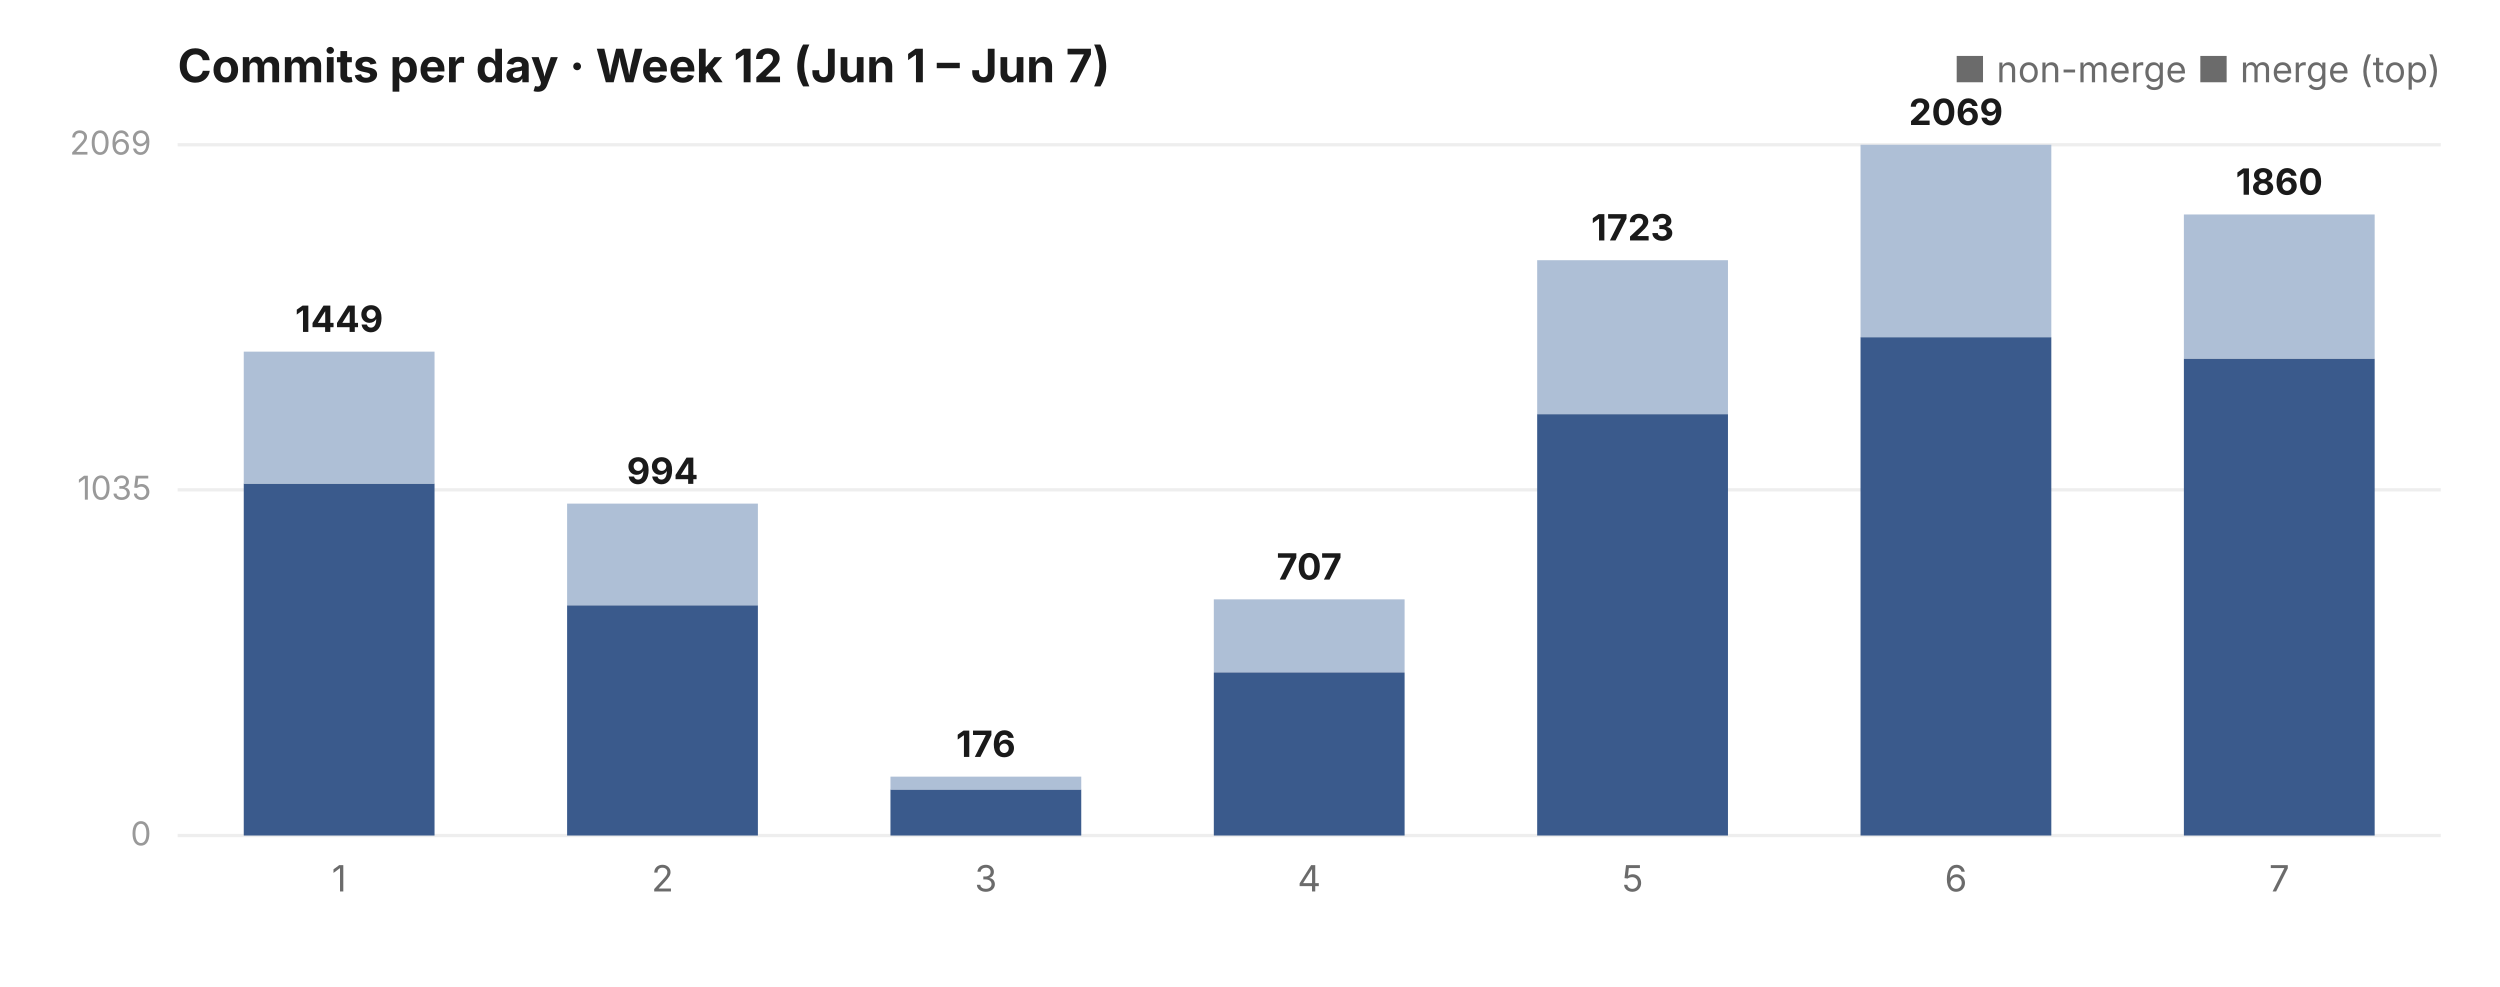
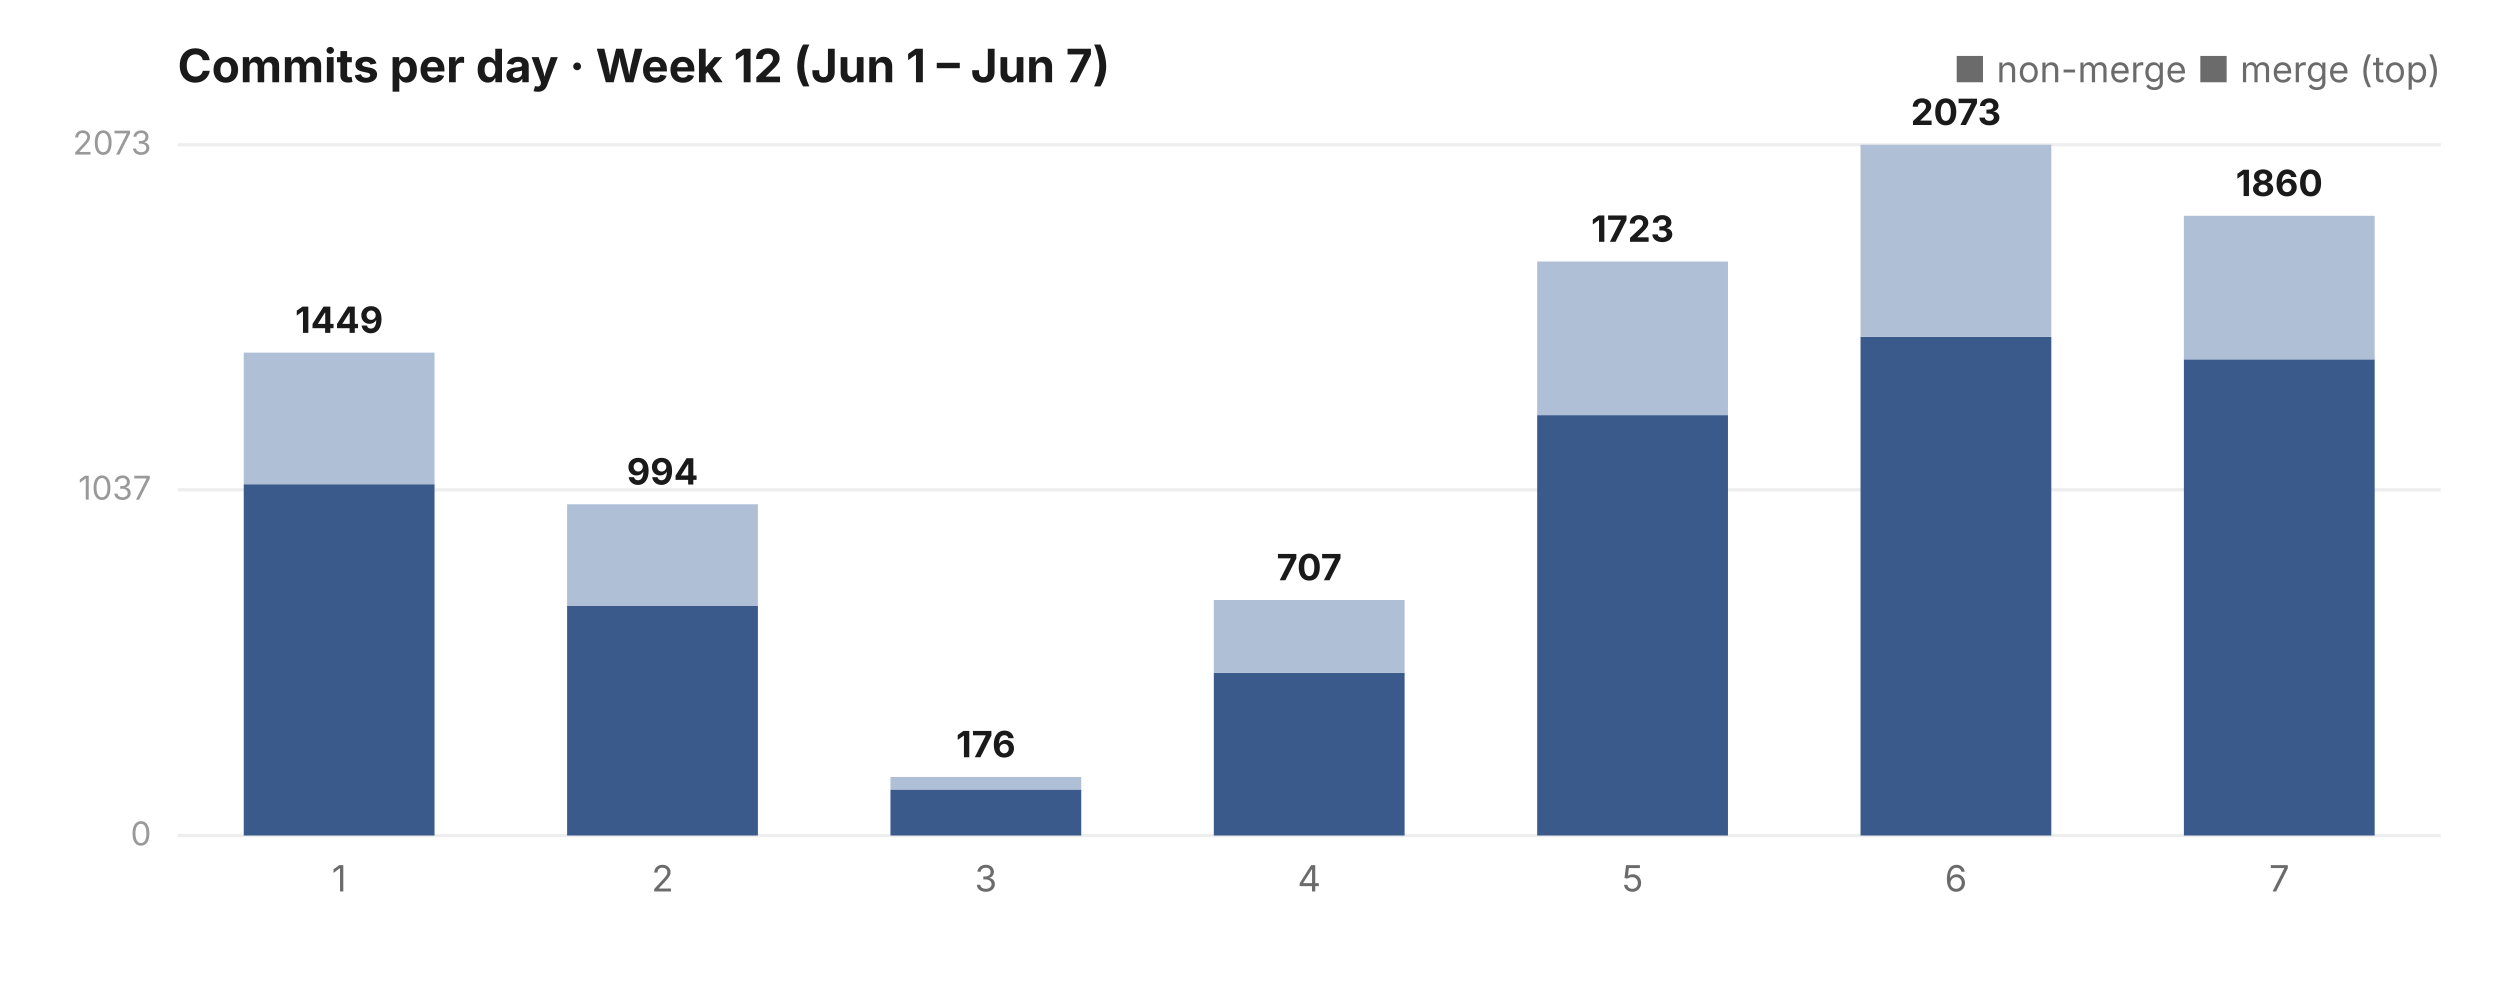
<svg xmlns="http://www.w3.org/2000/svg" viewBox="0 0 760 300" width="100%" style="font-family:-apple-system,Segoe UI,sans-serif;background:#fff;border:1px solid #e7e7e4;border-radius:8px">
  <text x="54" y="25" font-size="14" font-weight="700" fill="#1a1a1a">Commits per day · Week 12 (Jun 1 – Jun 7)</text>
  <text x="742" y="25" font-size="11" fill="#6b6b6b" text-anchor="end">■ non-merge ■ merge (top)</text>
  <line x1="54" y1="254.0" x2="742" y2="254.0" stroke="#eee" />
  <text x="46" y="257.0" font-size="10" fill="#999" text-anchor="end">0</text>
  <line x1="54" y1="148.9" x2="742" y2="148.9" stroke="#eee" />
-   <text x="46" y="151.9" font-size="10" fill="#999" text-anchor="end">1035</text>
+   <text x="46" y="151.9" font-size="10" fill="#999" text-anchor="end">1037</text>
  <line x1="54" y1="44.0" x2="742" y2="44.0" stroke="#eee" />
-   <text x="46" y="47.0" font-size="10" fill="#999" text-anchor="end">2069</text>
-   <rect x="74.1" y="147.0" width="58.0" height="107.0" fill="#3a5a8c" />
-   <rect x="74.1" y="106.9" width="58.0" height="40.1" fill="#aebfd6" />
+   <text x="46" y="47.0" font-size="10" fill="#999" text-anchor="end">2073</text>
+   <rect x="74.1" y="147.2" width="58.0" height="106.8" fill="#3a5a8c" />
+   <rect x="74.1" y="107.2" width="58.0" height="40.0" fill="#aebfd6" />
  <text x="103.1" y="271.0" font-size="11" fill="#6b6b6b" text-anchor="middle">1</text>
-   <text x="103.1" y="100.9" font-size="11" fill="#1a1a1a" text-anchor="middle" font-weight="700">1449</text>
-   <rect x="172.4" y="184.0" width="58.0" height="70.0" fill="#3a5a8c" />
-   <rect x="172.4" y="153.1" width="58.0" height="30.9" fill="#aebfd6" />
+   <text x="103.1" y="101.2" font-size="11" fill="#1a1a1a" text-anchor="middle" font-weight="700">1449</text>
+   <rect x="172.4" y="184.1" width="58.0" height="69.9" fill="#3a5a8c" />
+   <rect x="172.4" y="153.3" width="58.0" height="30.8" fill="#aebfd6" />
  <text x="201.4" y="271.0" font-size="11" fill="#6b6b6b" text-anchor="middle">2</text>
-   <text x="201.4" y="147.1" font-size="11" fill="#1a1a1a" text-anchor="middle" font-weight="700">994</text>
+   <text x="201.4" y="147.3" font-size="11" fill="#1a1a1a" text-anchor="middle" font-weight="700">994</text>
  <rect x="270.7" y="240.0" width="58.0" height="14.0" fill="#3a5a8c" />
-   <rect x="270.7" y="236.1" width="58.0" height="3.9" fill="#aebfd6" />
+   <rect x="270.7" y="236.2" width="58.0" height="3.8" fill="#aebfd6" />
  <text x="299.7" y="271.0" font-size="11" fill="#6b6b6b" text-anchor="middle">3</text>
-   <text x="299.7" y="230.1" font-size="11" fill="#1a1a1a" text-anchor="middle" font-weight="700">176</text>
-   <rect x="369.0" y="204.4" width="58.0" height="49.6" fill="#3a5a8c" />
-   <rect x="369.0" y="182.2" width="58.0" height="22.1" fill="#aebfd6" />
+   <text x="299.7" y="230.2" font-size="11" fill="#1a1a1a" text-anchor="middle" font-weight="700">176</text>
+   <rect x="369.0" y="204.5" width="58.0" height="49.5" fill="#3a5a8c" />
+   <rect x="369.0" y="182.4" width="58.0" height="22.1" fill="#aebfd6" />
  <text x="398.0" y="271.0" font-size="11" fill="#6b6b6b" text-anchor="middle">4</text>
-   <text x="398.0" y="176.2" font-size="11" fill="#1a1a1a" text-anchor="middle" font-weight="700">707</text>
-   <rect x="467.3" y="125.9" width="58.0" height="128.1" fill="#3a5a8c" />
-   <rect x="467.3" y="79.1" width="58.0" height="46.8" fill="#aebfd6" />
+   <text x="398.0" y="176.4" font-size="11" fill="#1a1a1a" text-anchor="middle" font-weight="700">707</text>
+   <rect x="467.3" y="126.2" width="58.0" height="127.8" fill="#3a5a8c" />
+   <rect x="467.3" y="79.5" width="58.0" height="46.7" fill="#aebfd6" />
  <text x="496.3" y="271.0" font-size="11" fill="#6b6b6b" text-anchor="middle">5</text>
-   <text x="496.3" y="73.1" font-size="11" fill="#1a1a1a" text-anchor="middle" font-weight="700">1723</text>
-   <rect x="565.6" y="102.5" width="58.0" height="151.5" fill="#3a5a8c" />
-   <rect x="565.6" y="44.0" width="58.0" height="58.5" fill="#aebfd6" />
+   <text x="496.3" y="73.5" font-size="11" fill="#1a1a1a" text-anchor="middle" font-weight="700">1723</text>
+   <rect x="565.6" y="102.4" width="58.0" height="151.6" fill="#3a5a8c" />
+   <rect x="565.6" y="44.0" width="58.0" height="58.4" fill="#aebfd6" />
  <text x="594.6" y="271.0" font-size="11" fill="#6b6b6b" text-anchor="middle">6</text>
-   <text x="594.6" y="38.0" font-size="11" fill="#1a1a1a" text-anchor="middle" font-weight="700">2069</text>
-   <rect x="663.9" y="109.0" width="58.0" height="145.0" fill="#3a5a8c" />
-   <rect x="663.9" y="65.2" width="58.0" height="43.7" fill="#aebfd6" />
+   <text x="594.6" y="38.0" font-size="11" fill="#1a1a1a" text-anchor="middle" font-weight="700">2073</text>
+   <rect x="663.9" y="109.2" width="58.0" height="144.8" fill="#3a5a8c" />
+   <rect x="663.9" y="65.6" width="58.0" height="43.7" fill="#aebfd6" />
  <text x="692.9" y="271.0" font-size="11" fill="#6b6b6b" text-anchor="middle">7</text>
-   <text x="692.9" y="59.2" font-size="11" fill="#1a1a1a" text-anchor="middle" font-weight="700">1860</text>
+   <text x="692.9" y="59.6" font-size="11" fill="#1a1a1a" text-anchor="middle" font-weight="700">1860</text>
</svg>
